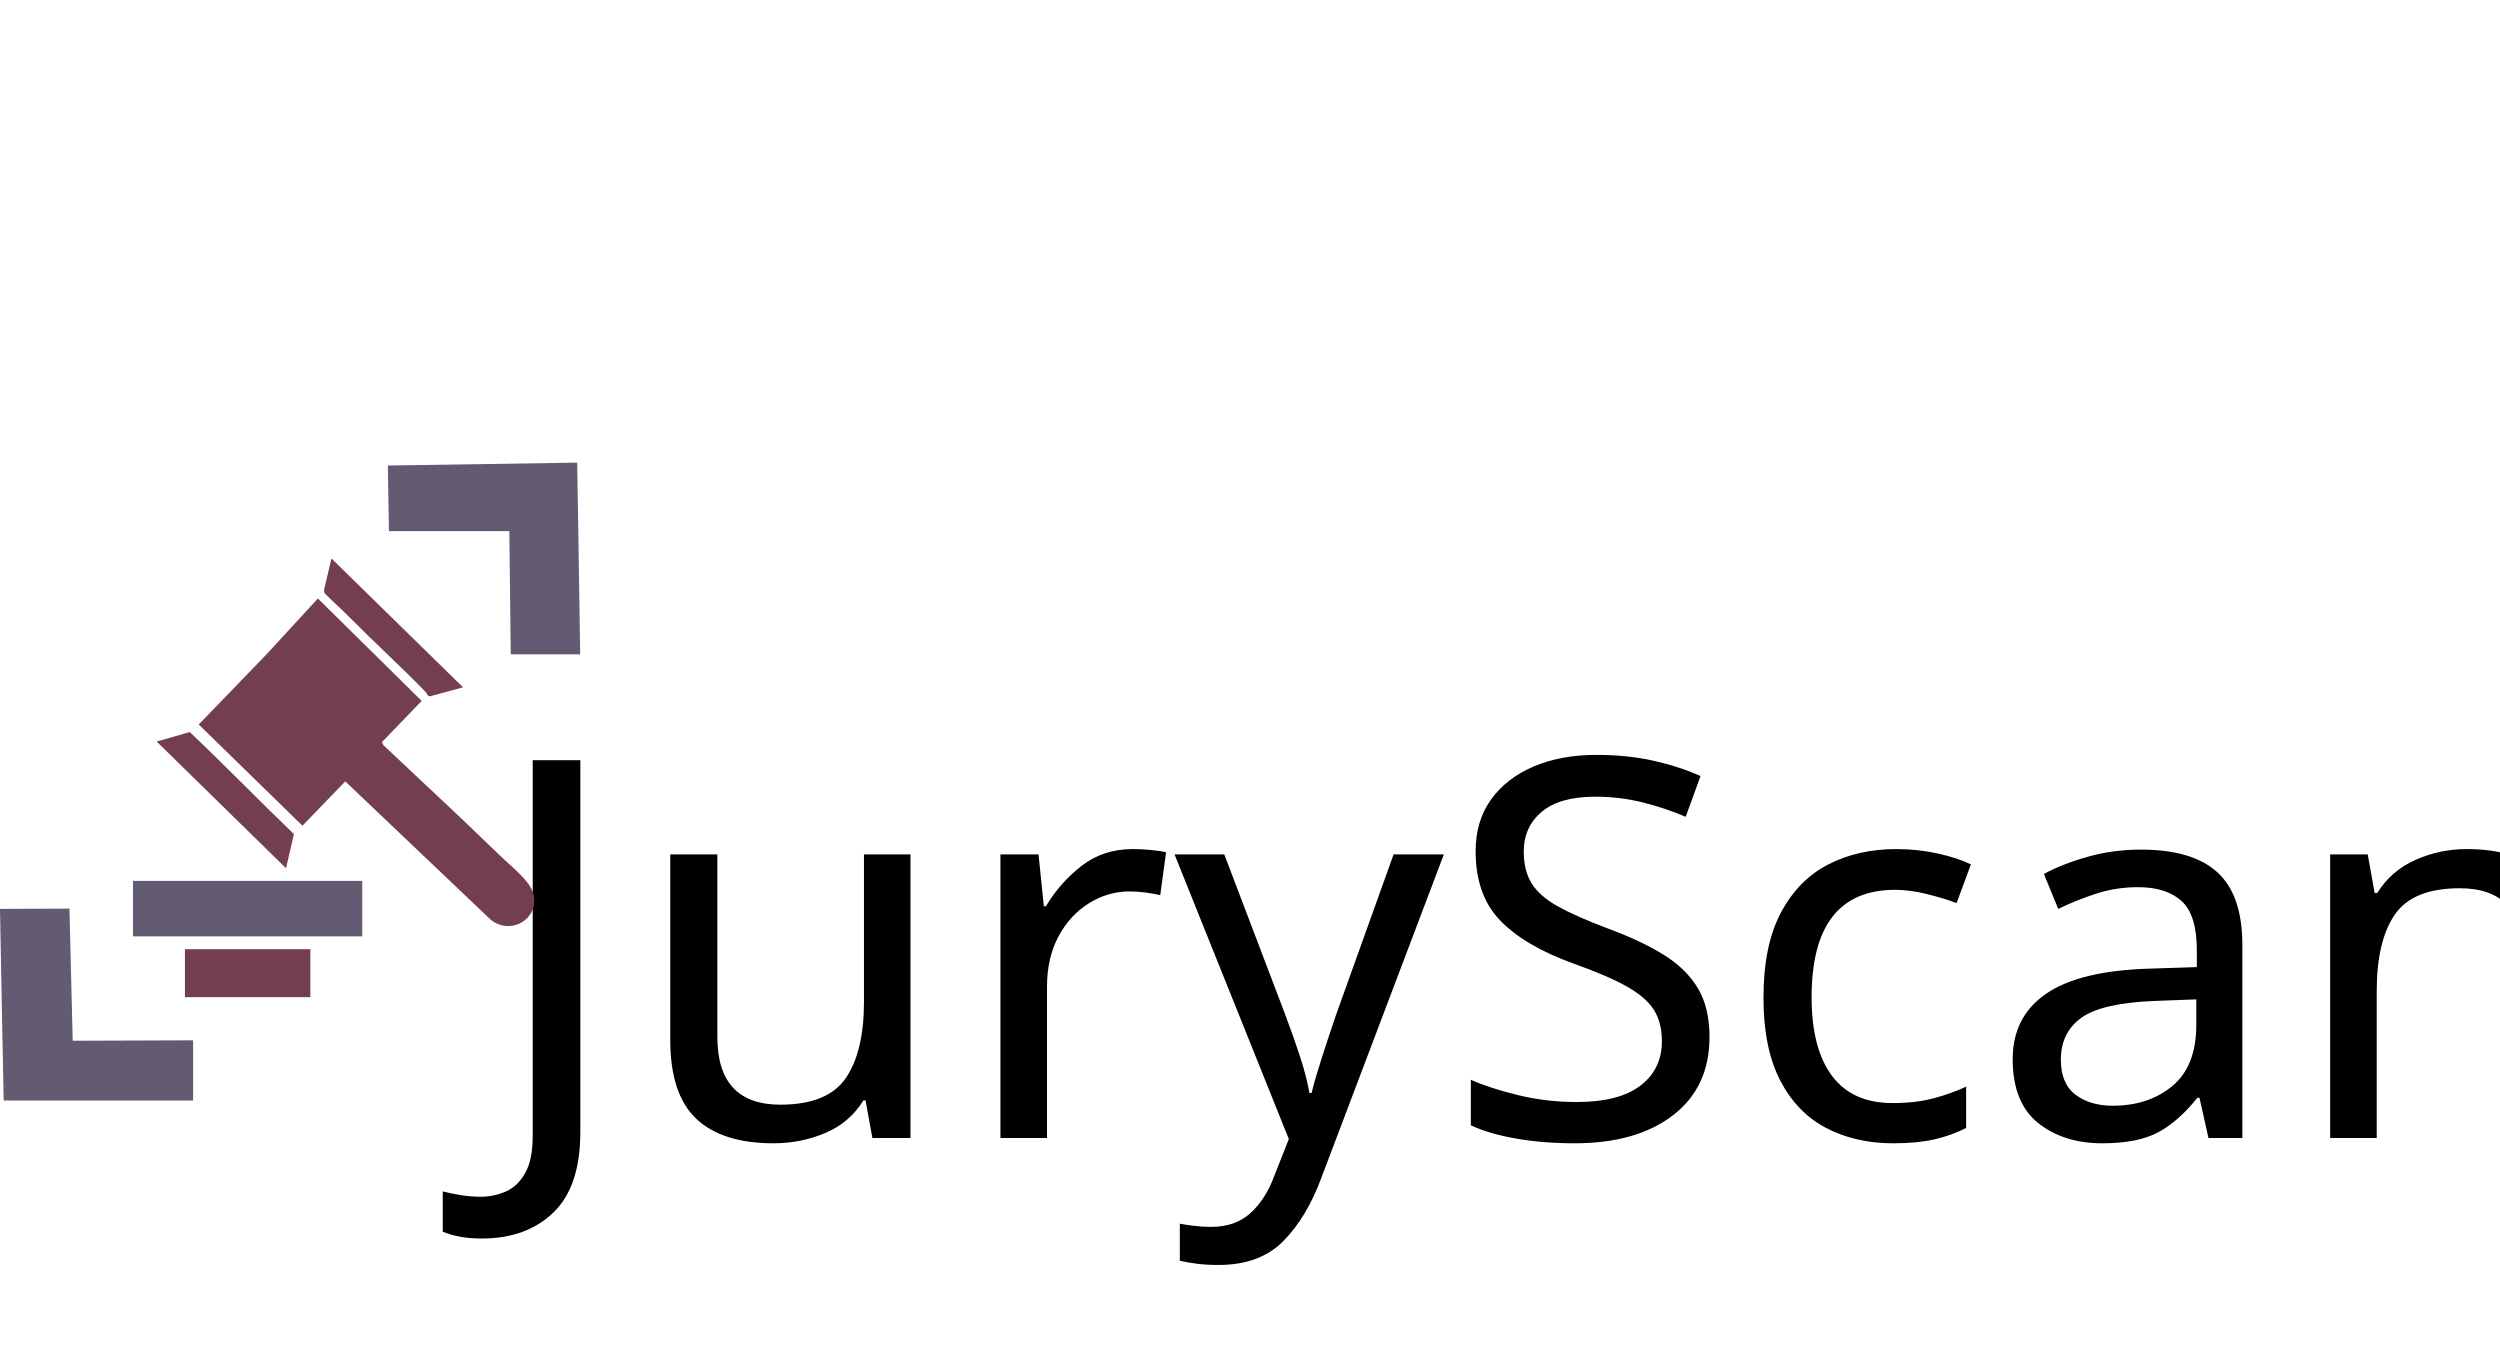
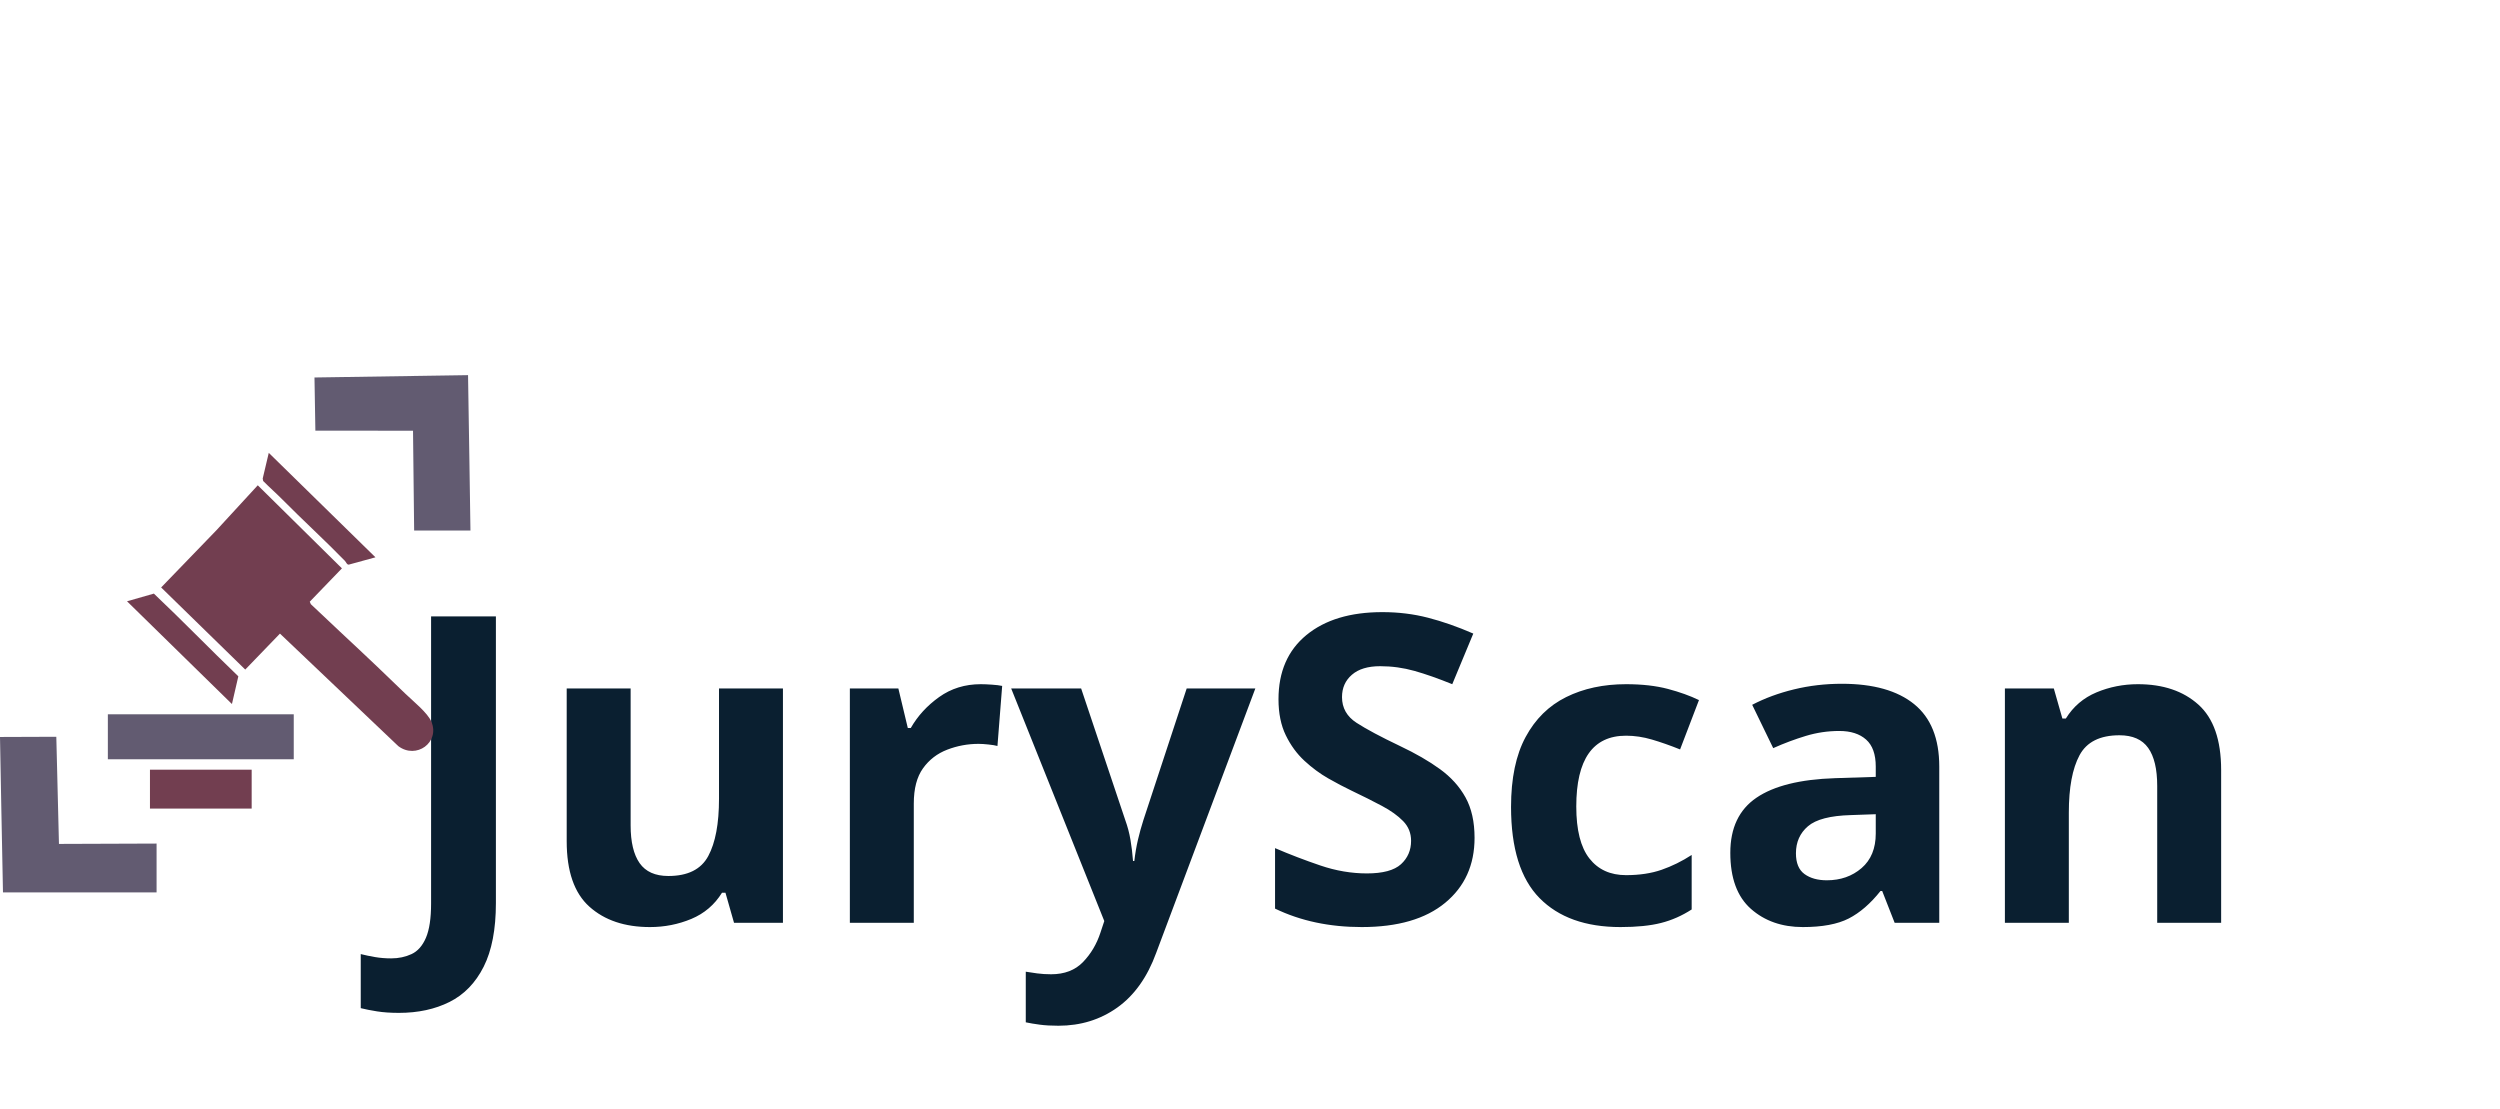
- <svg xmlns="http://www.w3.org/2000/svg" id="Camada_1" viewBox="0 0 973.05 532.02">
+ <svg xmlns="http://www.w3.org/2000/svg" id="Camada_1" viewBox="0 0 1200 532.02" width="100%" height="100%">
  <defs>
-     <style>.cls-1{fill:#723e50;}.cls-2{fill:#625b71;}.cls-3{font-family:CoolveticaRg-Regular, Coolvetica;font-size:205.95px;}</style>
+     <style>
+       .cls-1{fill:#723e50;}
+       .cls-2{fill:#0A1F30;font-family:CoolveticaRg-Regular, Coolvetica;font-size:205.95px; font-weight: bold;}
+       .cls-3{fill:#625b71;}
+     </style>
  </defs>
-   <text />
-   <text />
-   <text class="cls-3" transform="translate(188.39 442.93)">
+   <text class="cls-2" transform="translate(188.39 442.93)">
    <tspan x="0" y="0">JuryScan</tspan>
  </text>
  <path class="cls-1" d="M164.13,272.81l-15.44,16,.51,1.19c23.77,22.52,22.34,20.7,45.47,43.07,3.66,3.54,10.62,9.06,12.43,13.43,4.08,9.83-7.26,18.13-15.92,11.64l-56.8-54.01-16.66,17.26-40.37-39.41,26.57-27.5,19.81-21.54,40.4,39.88Z" />
  <path class="cls-1" d="M111.34,337.95l-50.37-49.33,12.89-3.69c13.76,13.03,26.87,26.59,40.54,39.71l-3.07,13.31Z" />
  <path class="cls-1" d="M180.22,267.51l-12.8,3.51c-1.02.04-1.22-1.16-1.88-1.83-9.73-9.98-20.14-19.46-29.94-29.37-3.02-3.05-6.26-5.89-9.28-8.94l-.22-1.19,2.91-12.32,51.21,50.14Z" />
-   <rect class="cls-2" x="51.77" y="342.86" width="89.23" height="21.59" />
+   <rect class="cls-3" x="51.77" y="342.86" width="89.23" height="21.59" />
  <polygon class="cls-1" points="120.8 369.45 71.98 369.45 71.98 388.12 120.8 388.12 120.8 369.45 120.8 369.45" />
-   <polygon class="cls-2" points="225.82 254.67 225.29 219.68 224.66 180.07 150.95 181.19 151.38 206.73 198.25 206.74 198.79 254.67 225.82 254.67" />
-   <polygon class="cls-2" points="0 353.75 .65 388.73 1.43 428.34 75.16 428.34 75.16 404.91 28.3 405.08 27.03 353.65 0 353.75" />
+   <polygon class="cls-3" points="225.82 254.67 225.29 219.68 224.66 180.07 150.95 181.19 151.38 206.73 198.25 206.74 198.79 254.67 225.82 254.67" />
+   <polygon class="cls-3" points="0 353.75 .65 388.73 1.43 428.34 75.16 428.34 75.16 404.91 28.3 405.08 27.03 353.65 0 353.75" />
</svg>
